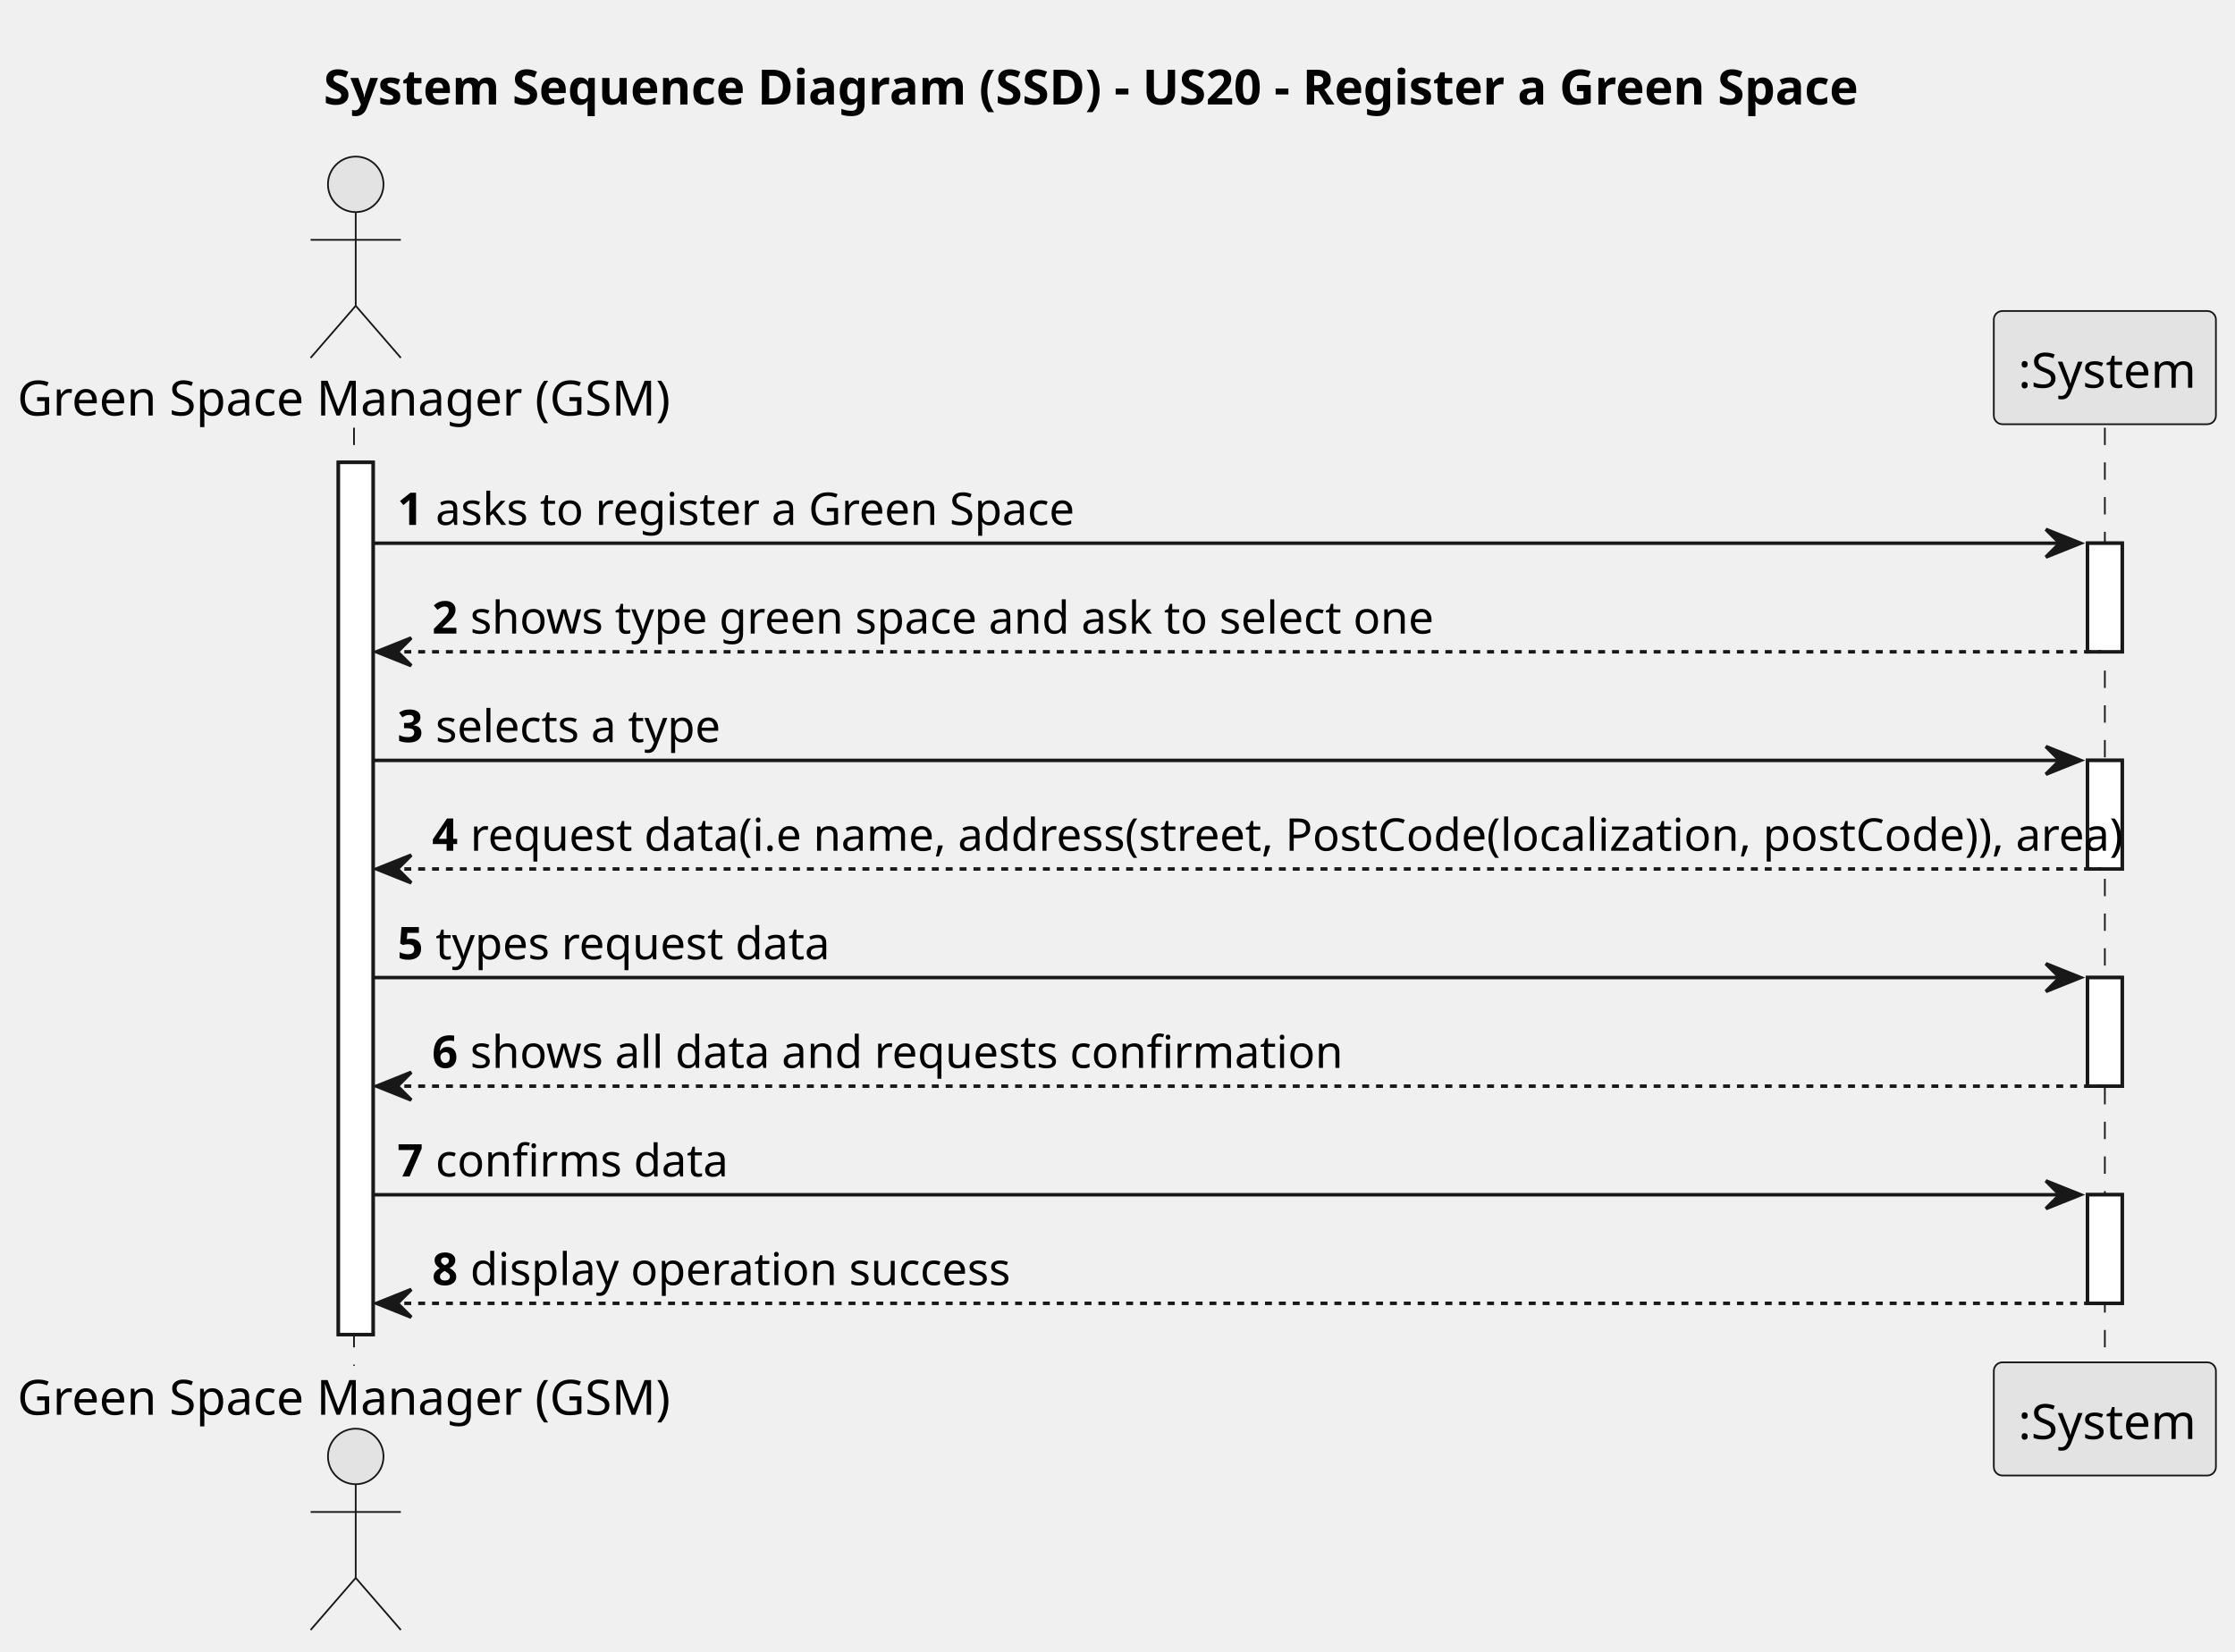
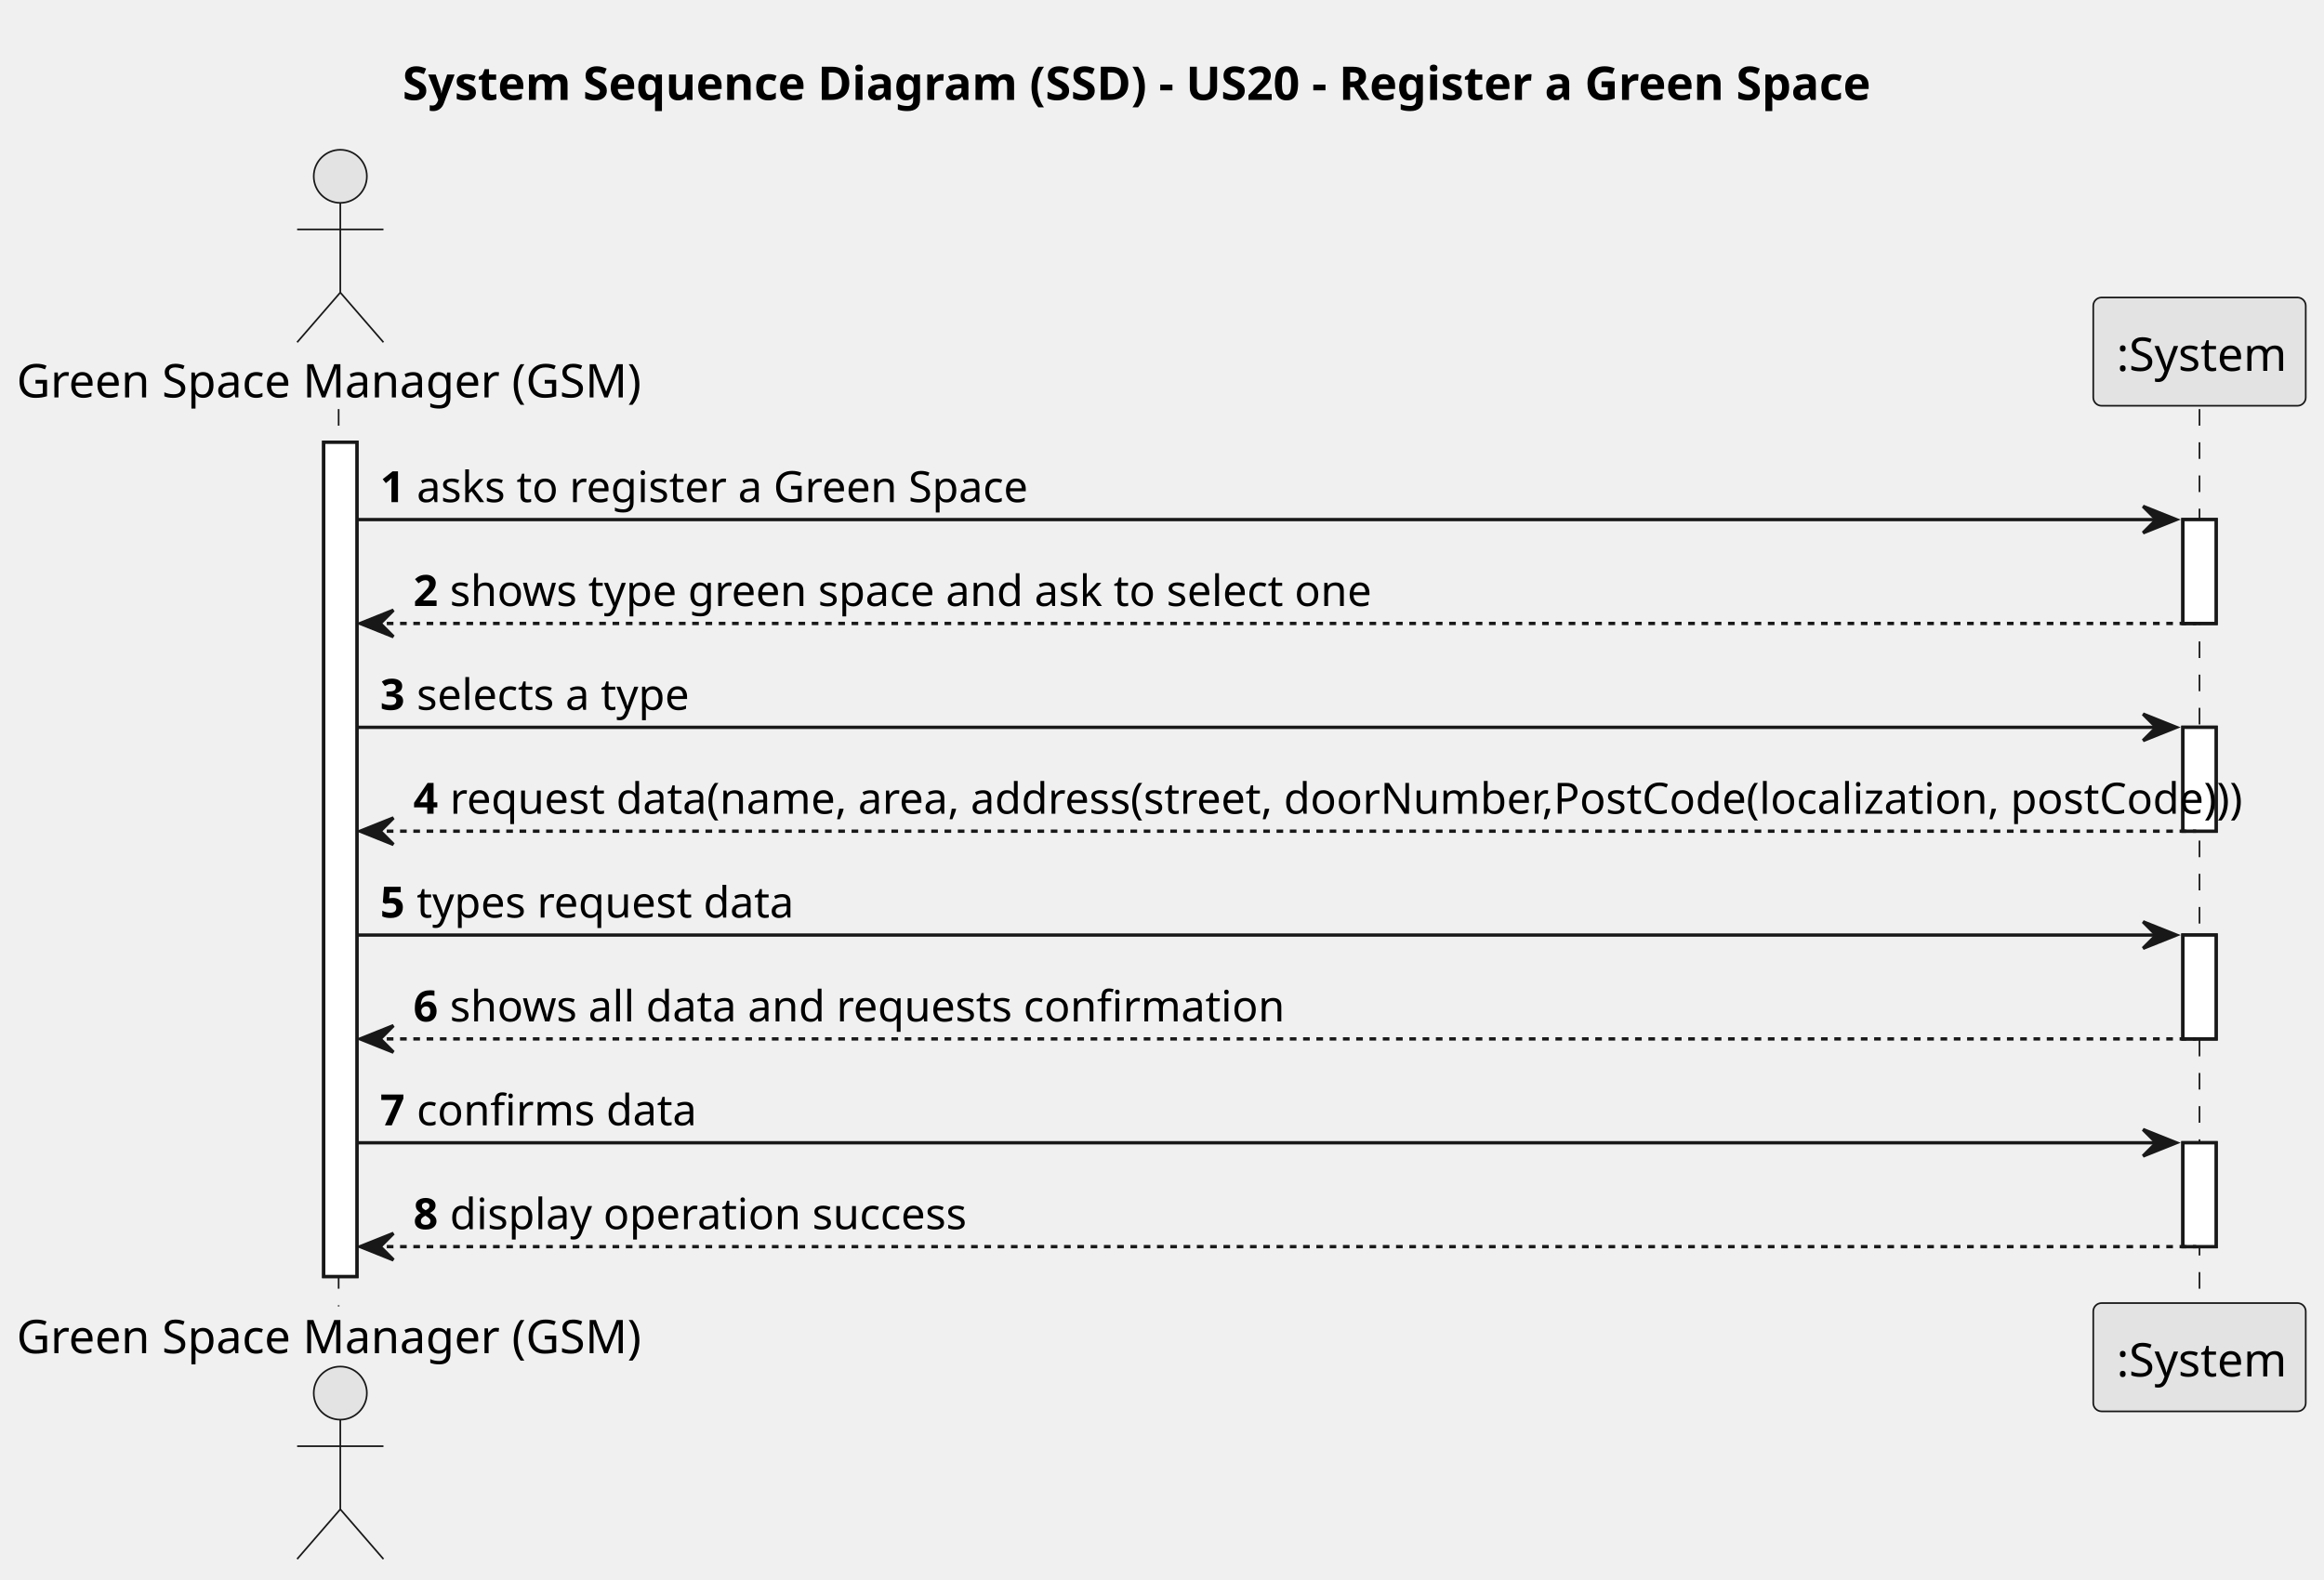
- <svg xmlns="http://www.w3.org/2000/svg" contentStyleType="text/css" height="476px" preserveAspectRatio="none" style="width:644px;height:476px;background:#FFFFFF;" version="1.1" viewBox="0 0 644 476" width="644px" zoomAndPan="magnify">
+ <svg xmlns="http://www.w3.org/2000/svg" contentStyleType="text/css" height="476px" preserveAspectRatio="none" style="width:700px;height:476px;background:#FFFFFF;" version="1.1" viewBox="0 0 700 476" width="700px" zoomAndPan="magnify">
  <defs />
  <g>
-     <text fill="#000000" font-family="sans-serif" font-size="14" font-weight="bold" lengthAdjust="spacing" textLength="456" x="93.25" y="30.107">System Sequence Diagram (SSD) - US20 - Register a Green Space</text>
+     <text fill="#000000" font-family="sans-serif" font-size="14" font-weight="bold" lengthAdjust="spacing" textLength="456" x="121.25" y="30.107">System Sequence Diagram (SSD) - US20 - Register a Green Space</text>
    <rect fill="#FFFFFF" height="251.328" style="stroke:#181818;stroke-width:1.0;" width="10" x="97.5" y="133.242" />
-     <rect fill="#FFFFFF" height="31.291" style="stroke:#181818;stroke-width:1.0;" width="10" x="601.5" y="156.533" />
-     <rect fill="#FFFFFF" height="31.291" style="stroke:#181818;stroke-width:1.0;" width="10" x="601.5" y="219.115" />
-     <rect fill="#FFFFFF" height="31.291" style="stroke:#181818;stroke-width:1.0;" width="10" x="601.5" y="281.697" />
-     <rect fill="#FFFFFF" height="31.291" style="stroke:#181818;stroke-width:1.0;" width="10" x="601.5" y="344.279" />
+     <rect fill="#FFFFFF" height="31.291" style="stroke:#181818;stroke-width:1.0;" width="10" x="657.5" y="156.533" />
+     <rect fill="#FFFFFF" height="31.291" style="stroke:#181818;stroke-width:1.0;" width="10" x="657.5" y="219.115" />
+     <rect fill="#FFFFFF" height="31.291" style="stroke:#181818;stroke-width:1.0;" width="10" x="657.5" y="281.697" />
+     <rect fill="#FFFFFF" height="31.291" style="stroke:#181818;stroke-width:1.0;" width="10" x="657.5" y="344.279" />
    <line style="stroke:#181818;stroke-width:0.5;stroke-dasharray:5.0,5.0;" x1="102" x2="102" y1="123.242" y2="393.57" />
-     <line style="stroke:#181818;stroke-width:0.5;stroke-dasharray:5.0,5.0;" x1="606.5" x2="606.5" y1="123.242" y2="393.57" />
+     <line style="stroke:#181818;stroke-width:0.5;stroke-dasharray:5.0,5.0;" x1="662.5" x2="662.5" y1="123.242" y2="393.57" />
    <text fill="#000000" font-family="sans-serif" font-size="14" lengthAdjust="spacing" textLength="189" x="5" y="119.728">Green Space Manager (GSM)</text>
    <ellipse cx="102.5" cy="53.121" fill="#E3E3E3" rx="8" ry="8" style="stroke:#181818;stroke-width:0.5;" />
    <path d="M102.5,61.121 L102.5,88.121 M89.5,69.121 L115.5,69.121 M102.5,88.121 L89.5,103.121 M102.5,88.121 L115.5,103.121 " fill="none" style="stroke:#181818;stroke-width:0.5;" />
    <text fill="#000000" font-family="sans-serif" font-size="14" lengthAdjust="spacing" textLength="189" x="5" y="407.678">Green Space Manager (GSM)</text>
    <ellipse cx="102.5" cy="419.691" fill="#E3E3E3" rx="8" ry="8" style="stroke:#181818;stroke-width:0.5;" />
    <path d="M102.5,427.691 L102.5,454.691 M89.5,435.691 L115.5,435.691 M102.5,454.691 L89.5,469.691 M102.5,454.691 L115.5,469.691 " fill="none" style="stroke:#181818;stroke-width:0.5;" />
-     <rect fill="#E3E3E3" height="32.621" rx="2.5" ry="2.5" style="stroke:#181818;stroke-width:0.5;" width="64" x="574.5" y="89.621" />
-     <text fill="#000000" font-family="sans-serif" font-size="14" lengthAdjust="spacing" textLength="50" x="581.5" y="111.728">:System</text>
-     <rect fill="#E3E3E3" height="32.621" rx="2.5" ry="2.5" style="stroke:#181818;stroke-width:0.5;" width="64" x="574.5" y="392.57" />
-     <text fill="#000000" font-family="sans-serif" font-size="14" lengthAdjust="spacing" textLength="50" x="581.5" y="414.678">:System</text>
+     <rect fill="#E3E3E3" height="32.621" rx="2.5" ry="2.5" style="stroke:#181818;stroke-width:0.5;" width="64" x="630.5" y="89.621" />
+     <text fill="#000000" font-family="sans-serif" font-size="14" lengthAdjust="spacing" textLength="50" x="637.5" y="111.728">:System</text>
+     <rect fill="#E3E3E3" height="32.621" rx="2.5" ry="2.5" style="stroke:#181818;stroke-width:0.5;" width="64" x="630.5" y="392.57" />
+     <text fill="#000000" font-family="sans-serif" font-size="14" lengthAdjust="spacing" textLength="50" x="637.5" y="414.678">:System</text>
    <rect fill="#FFFFFF" height="251.328" style="stroke:#181818;stroke-width:1.0;" width="10" x="97.5" y="133.242" />
-     <rect fill="#FFFFFF" height="31.291" style="stroke:#181818;stroke-width:1.0;" width="10" x="601.5" y="156.533" />
-     <rect fill="#FFFFFF" height="31.291" style="stroke:#181818;stroke-width:1.0;" width="10" x="601.5" y="219.115" />
-     <rect fill="#FFFFFF" height="31.291" style="stroke:#181818;stroke-width:1.0;" width="10" x="601.5" y="281.697" />
-     <rect fill="#FFFFFF" height="31.291" style="stroke:#181818;stroke-width:1.0;" width="10" x="601.5" y="344.279" />
-     <polygon fill="#181818" points="589.5,152.533,599.5,156.533,589.5,160.533,593.5,156.533" style="stroke:#181818;stroke-width:1.0;" />
-     <line style="stroke:#181818;stroke-width:1.0;" x1="107.5" x2="595.5" y1="156.533" y2="156.533" />
+     <rect fill="#FFFFFF" height="31.291" style="stroke:#181818;stroke-width:1.0;" width="10" x="657.5" y="156.533" />
+     <rect fill="#FFFFFF" height="31.291" style="stroke:#181818;stroke-width:1.0;" width="10" x="657.5" y="219.115" />
+     <rect fill="#FFFFFF" height="31.291" style="stroke:#181818;stroke-width:1.0;" width="10" x="657.5" y="281.697" />
+     <rect fill="#FFFFFF" height="31.291" style="stroke:#181818;stroke-width:1.0;" width="10" x="657.5" y="344.279" />
+     <polygon fill="#181818" points="645.5,152.533,655.5,156.533,645.5,160.533,649.5,156.533" style="stroke:#181818;stroke-width:1.0;" />
+     <line style="stroke:#181818;stroke-width:1.0;" x1="107.5" x2="651.5" y1="156.533" y2="156.533" />
    <text fill="#000000" font-family="sans-serif" font-size="13" font-weight="bold" lengthAdjust="spacing" textLength="7" x="114.5" y="151.27">1</text>
    <text fill="#000000" font-family="sans-serif" font-size="13" lengthAdjust="spacing" textLength="181" x="125.5" y="151.27">asks to register a Green Space</text>
    <polygon fill="#181818" points="118.5,183.824,108.5,187.824,118.5,191.824,114.5,187.824" style="stroke:#181818;stroke-width:1.0;" />
-     <line style="stroke:#181818;stroke-width:1.0;stroke-dasharray:2.0,2.0;" x1="112.5" x2="605.5" y1="187.824" y2="187.824" />
+     <line style="stroke:#181818;stroke-width:1.0;stroke-dasharray:2.0,2.0;" x1="112.5" x2="661.5" y1="187.824" y2="187.824" />
    <text fill="#000000" font-family="sans-serif" font-size="13" font-weight="bold" lengthAdjust="spacing" textLength="7" x="124.5" y="182.561">2</text>
    <text fill="#000000" font-family="sans-serif" font-size="13" lengthAdjust="spacing" textLength="270" x="135.5" y="182.561">shows type green space and ask to select one</text>
-     <polygon fill="#181818" points="589.5,215.115,599.5,219.115,589.5,223.115,593.5,219.115" style="stroke:#181818;stroke-width:1.0;" />
-     <line style="stroke:#181818;stroke-width:1.0;" x1="107.5" x2="595.5" y1="219.115" y2="219.115" />
+     <polygon fill="#181818" points="645.5,215.115,655.5,219.115,645.5,223.115,649.5,219.115" style="stroke:#181818;stroke-width:1.0;" />
+     <line style="stroke:#181818;stroke-width:1.0;" x1="107.5" x2="651.5" y1="219.115" y2="219.115" />
    <text fill="#000000" font-family="sans-serif" font-size="13" font-weight="bold" lengthAdjust="spacing" textLength="7" x="114.5" y="213.852">3</text>
    <text fill="#000000" font-family="sans-serif" font-size="13" lengthAdjust="spacing" textLength="82" x="125.5" y="213.852">selects a type</text>
    <polygon fill="#181818" points="118.5,246.406,108.5,250.406,118.5,254.406,114.5,250.406" style="stroke:#181818;stroke-width:1.0;" />
-     <line style="stroke:#181818;stroke-width:1.0;stroke-dasharray:2.0,2.0;" x1="112.5" x2="605.5" y1="250.406" y2="250.406" />
+     <line style="stroke:#181818;stroke-width:1.0;stroke-dasharray:2.0,2.0;" x1="112.5" x2="661.5" y1="250.406" y2="250.406" />
    <text fill="#000000" font-family="sans-serif" font-size="13" font-weight="bold" lengthAdjust="spacing" textLength="7" x="124.5" y="245.144">4</text>
-     <text fill="#000000" font-family="sans-serif" font-size="13" lengthAdjust="spacing" textLength="459" x="135.5" y="245.144">request data(i.e name, address(street, PostCode(localization, postCode)), area)</text>
-     <polygon fill="#181818" points="589.5,277.697,599.5,281.697,589.5,285.697,593.5,281.697" style="stroke:#181818;stroke-width:1.0;" />
-     <line style="stroke:#181818;stroke-width:1.0;" x1="107.5" x2="595.5" y1="281.697" y2="281.697" />
+     <text fill="#000000" font-family="sans-serif" font-size="13" lengthAdjust="spacing" textLength="515" x="135.5" y="245.144">request data(name, area, address(street, doorNumber,PostCode(localization, postCode)))</text>
+     <polygon fill="#181818" points="645.5,277.697,655.5,281.697,645.5,285.697,649.5,281.697" style="stroke:#181818;stroke-width:1.0;" />
+     <line style="stroke:#181818;stroke-width:1.0;" x1="107.5" x2="651.5" y1="281.697" y2="281.697" />
    <text fill="#000000" font-family="sans-serif" font-size="13" font-weight="bold" lengthAdjust="spacing" textLength="7" x="114.5" y="276.435">5</text>
    <text fill="#000000" font-family="sans-serif" font-size="13" lengthAdjust="spacing" textLength="108" x="125.5" y="276.435">types request data</text>
    <polygon fill="#181818" points="118.5,308.988,108.5,312.988,118.5,316.988,114.5,312.988" style="stroke:#181818;stroke-width:1.0;" />
-     <line style="stroke:#181818;stroke-width:1.0;stroke-dasharray:2.0,2.0;" x1="112.5" x2="605.5" y1="312.988" y2="312.988" />
+     <line style="stroke:#181818;stroke-width:1.0;stroke-dasharray:2.0,2.0;" x1="112.5" x2="661.5" y1="312.988" y2="312.988" />
    <text fill="#000000" font-family="sans-serif" font-size="13" font-weight="bold" lengthAdjust="spacing" textLength="7" x="124.5" y="307.726">6</text>
    <text fill="#000000" font-family="sans-serif" font-size="13" lengthAdjust="spacing" textLength="236" x="135.5" y="307.726">shows all data and requests confirmation</text>
-     <polygon fill="#181818" points="589.5,340.279,599.5,344.279,589.5,348.279,593.5,344.279" style="stroke:#181818;stroke-width:1.0;" />
-     <line style="stroke:#181818;stroke-width:1.0;" x1="107.5" x2="595.5" y1="344.279" y2="344.279" />
+     <polygon fill="#181818" points="645.5,340.279,655.5,344.279,645.5,348.279,649.5,344.279" style="stroke:#181818;stroke-width:1.0;" />
+     <line style="stroke:#181818;stroke-width:1.0;" x1="107.5" x2="651.5" y1="344.279" y2="344.279" />
    <text fill="#000000" font-family="sans-serif" font-size="13" font-weight="bold" lengthAdjust="spacing" textLength="7" x="114.5" y="339.017">7</text>
    <text fill="#000000" font-family="sans-serif" font-size="13" lengthAdjust="spacing" textLength="78" x="125.5" y="339.017">confirms data</text>
    <polygon fill="#181818" points="118.5,371.57,108.5,375.57,118.5,379.57,114.5,375.57" style="stroke:#181818;stroke-width:1.0;" />
-     <line style="stroke:#181818;stroke-width:1.0;stroke-dasharray:2.0,2.0;" x1="112.5" x2="605.5" y1="375.57" y2="375.57" />
+     <line style="stroke:#181818;stroke-width:1.0;stroke-dasharray:2.0,2.0;" x1="112.5" x2="661.5" y1="375.57" y2="375.57" />
    <text fill="#000000" font-family="sans-serif" font-size="13" font-weight="bold" lengthAdjust="spacing" textLength="7" x="124.5" y="370.308">8</text>
    <text fill="#000000" font-family="sans-serif" font-size="13" lengthAdjust="spacing" textLength="151" x="135.5" y="370.308">display operation success</text>
  </g>
</svg>
